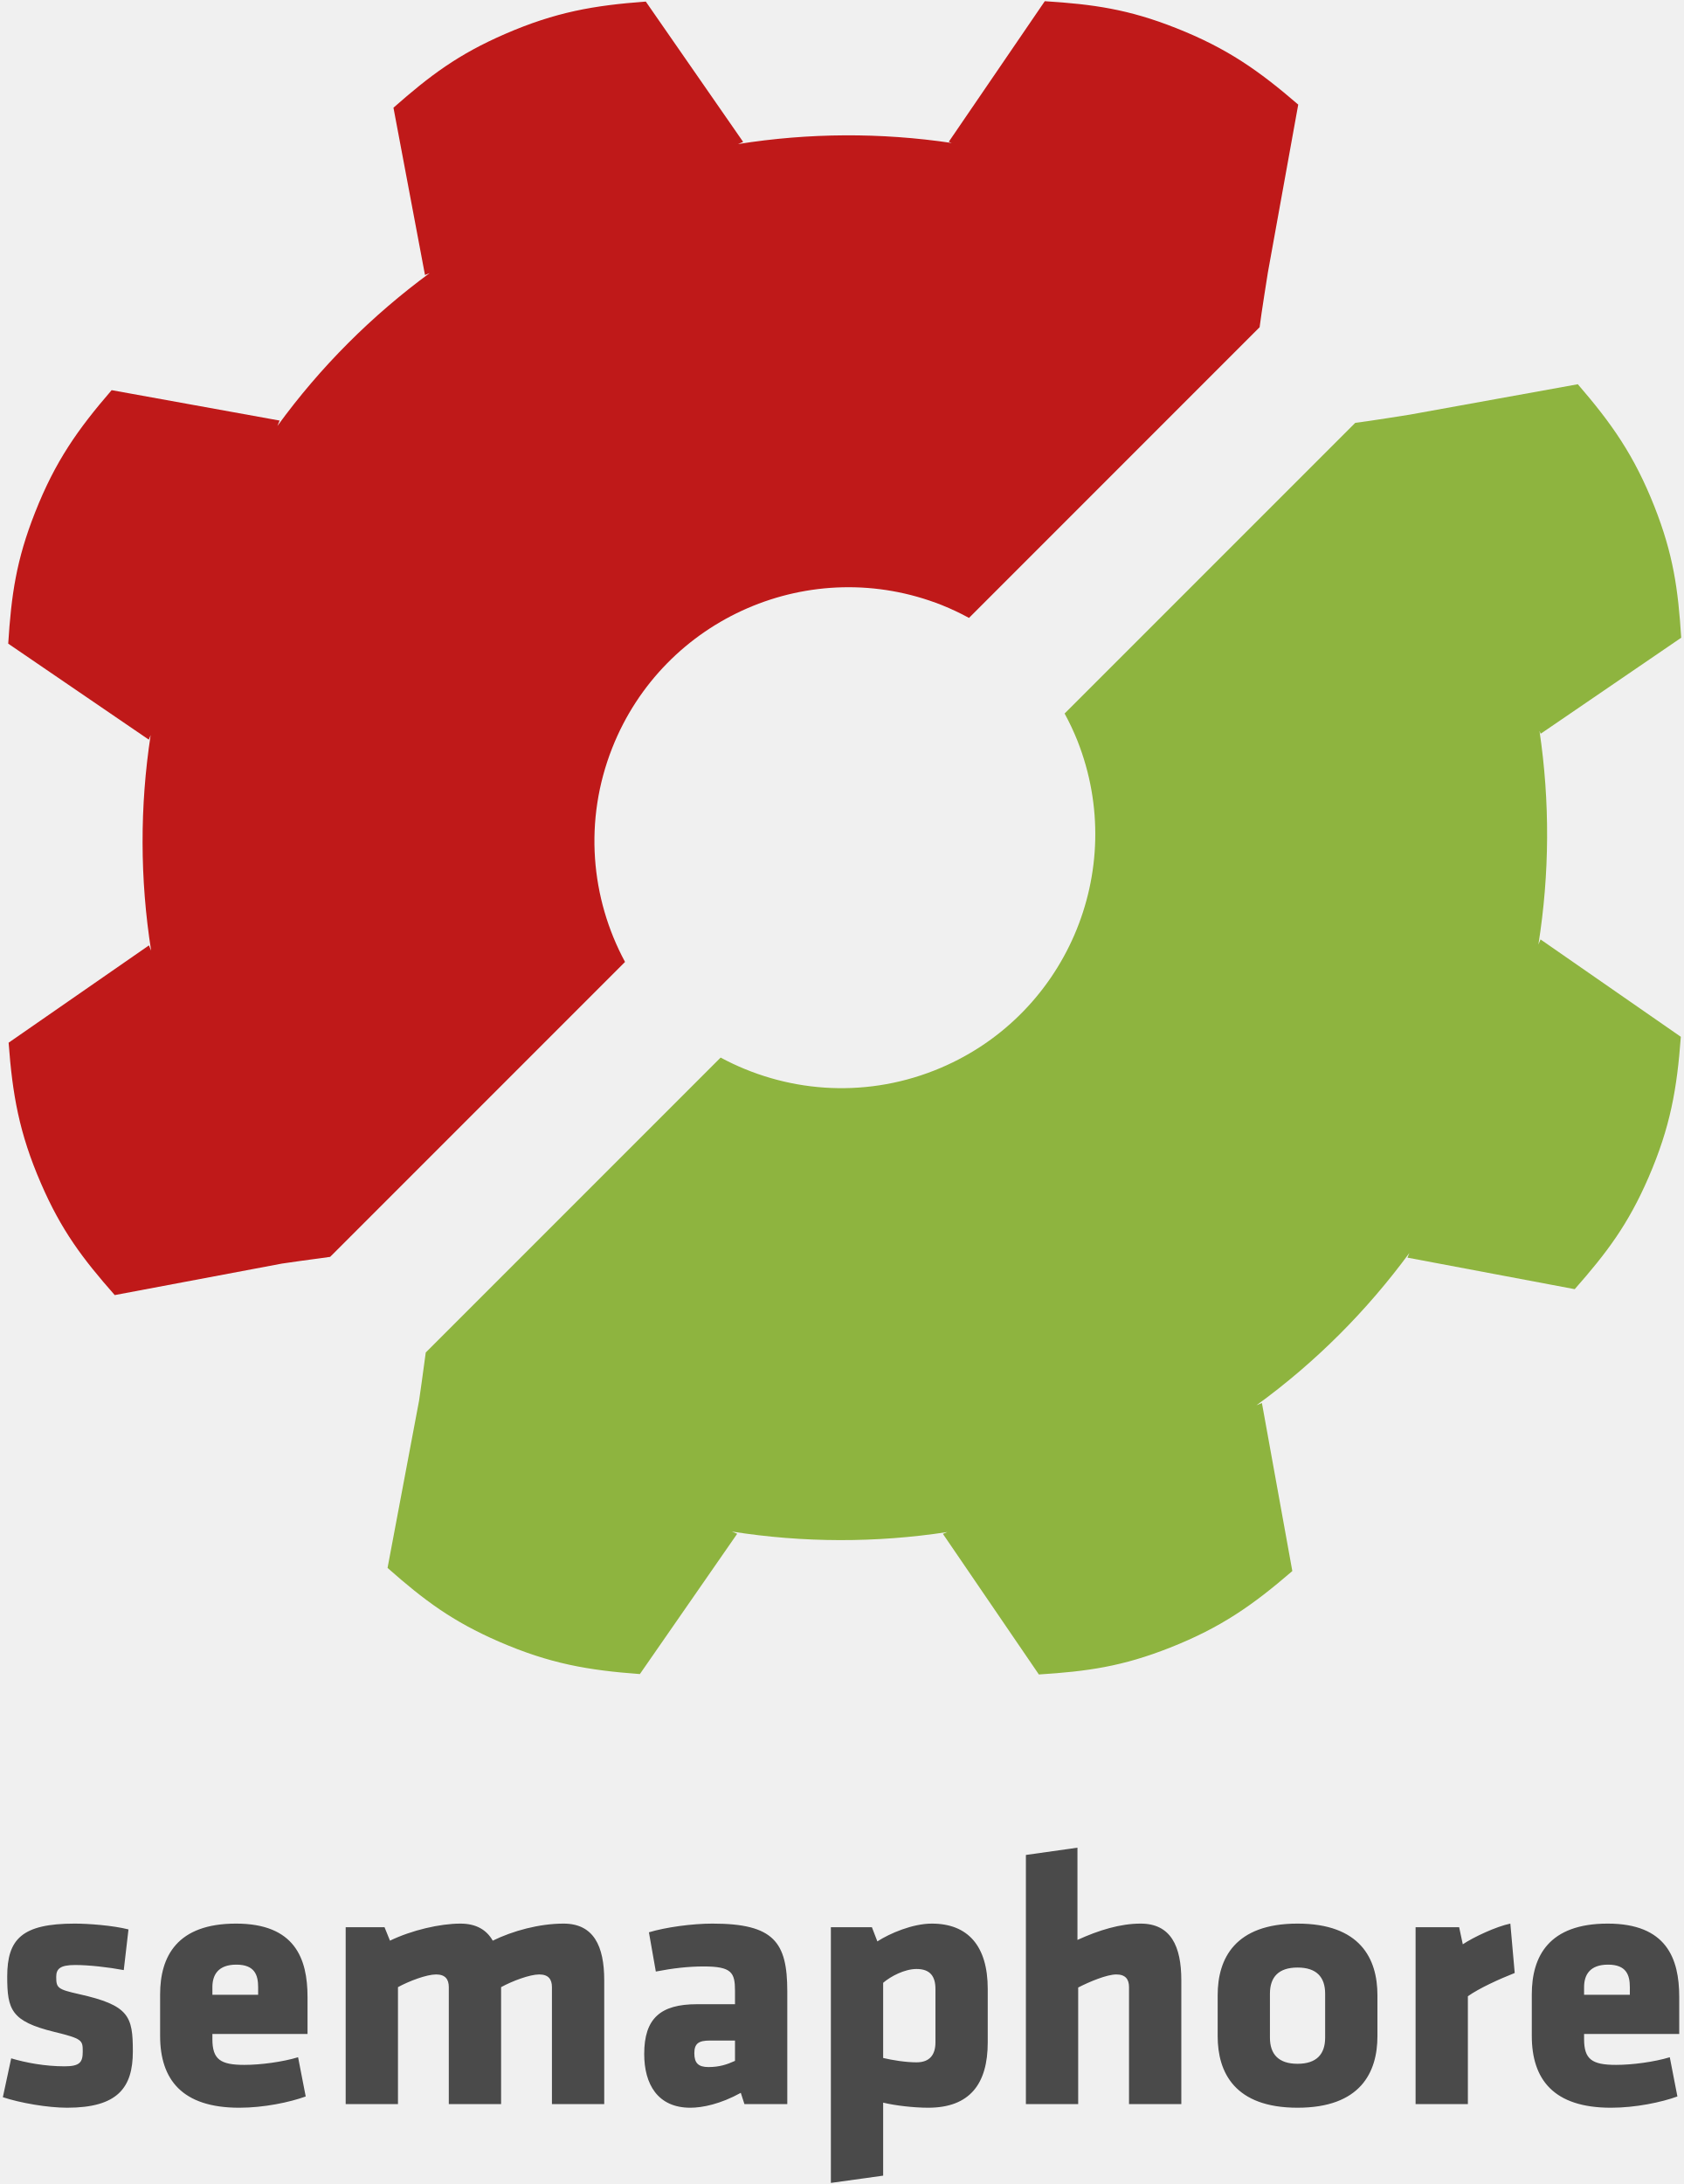
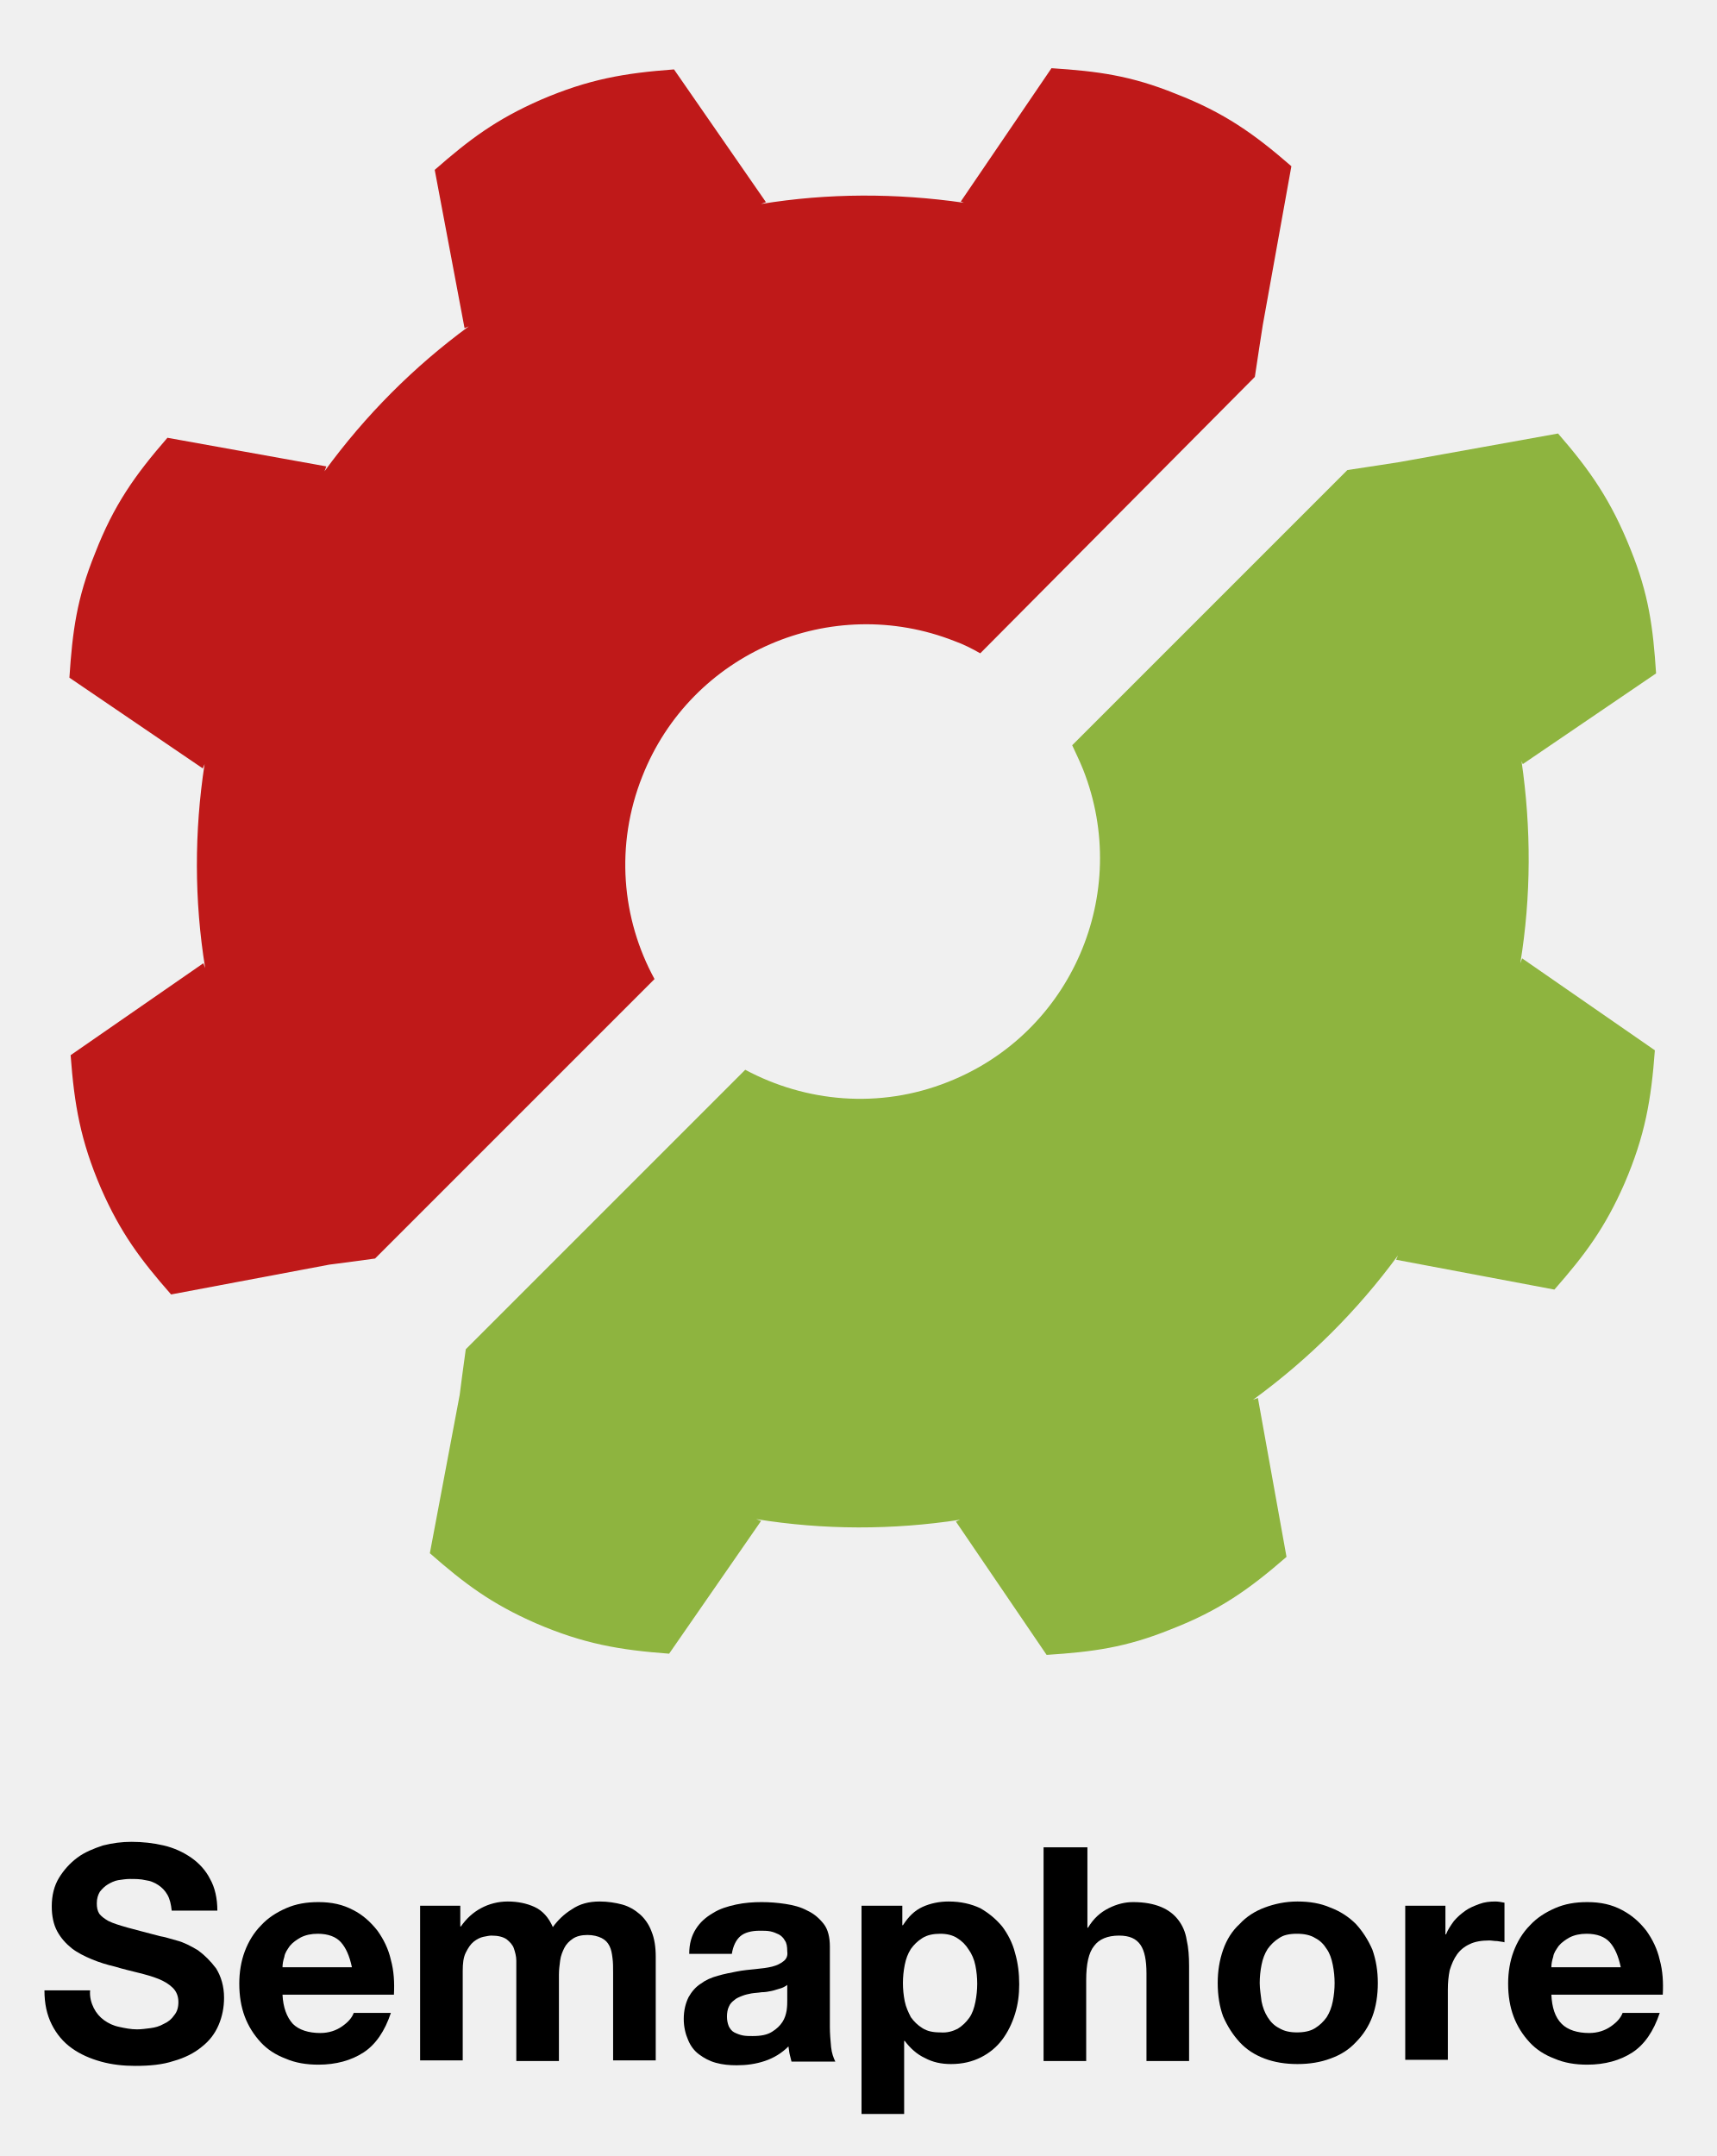
- <svg xmlns="http://www.w3.org/2000/svg" width="1928" height="2500" viewBox="0 0 256 332" preserveAspectRatio="xMinYMin meet">
-   <g fill="#4A4A4A">
-     <path d="M10.205 320.405c-2.926 0-7.122-.717-9.772-1.6l1.27-5.907c2.21.662 5.133 1.213 8.115 1.213 2.375 0 2.762-.661 2.762-2.264 0-1.71-.057-1.93-4.363-2.98-6.514-1.6-7.12-3.367-7.12-8.392 0-5.687 2.207-8.06 10.268-8.06 2.042 0 5.796.276 8.17.884l-.718 6.183c-2.373-.442-5.3-.773-7.398-.773-2.318 0-2.871.606-2.871 1.821 0 1.658.222 1.878 3.423 2.596 7.676 1.71 8.227 3.368 8.227 8.721 0 5.522-2.319 8.558-9.993 8.558M39.248 302.076c0-1.876-.55-3.422-3.313-3.422-2.759 0-3.643 1.546-3.643 3.422v1.16h6.956v-1.16zm-6.956 7.122v.774c0 3.09 1.215 3.92 4.859 3.92 2.484 0 5.796-.443 8.17-1.161l1.16 5.962c-2.428.884-6.35 1.713-10.102 1.713-8.723 0-12.035-4.307-12.035-10.93v-6.295c0-5.799 2.594-10.766 11.536-10.766 8.945 0 10.877 5.3 10.877 11.153v5.63H32.292zM68.237 319.854v-17.779c0-1.214-.552-1.93-1.932-1.93-1.435 0-4.085.992-5.797 1.93v17.779h-7.95v-26.886h5.908l.827 2.042c3.313-1.603 7.62-2.594 10.712-2.594 2.374 0 3.975.937 4.913 2.594 3.037-1.492 7.067-2.594 10.766-2.594 4.582 0 6.184 3.423 6.184 8.61v18.828h-7.95v-17.779c0-1.214-.552-1.93-1.933-1.93-1.436 0-4.085.992-5.797 1.93v17.779h-7.95zM111.75 310.193h-3.809c-1.713 0-2.374.442-2.374 1.93 0 1.492.607 2.1 2.153 2.1 1.655 0 2.815-.388 4.03-.94v-3.09zm1.434 9.66l-.552-1.712c-3.092 1.713-5.853 2.265-7.673 2.265-4.97 0-7.012-3.59-7.012-8.172 0-5.41 2.483-7.564 8.005-7.564h5.798v-2.042c0-2.76-.496-3.699-4.75-3.699-2.372 0-4.747.278-7.287.774l-1.05-5.964c2.54-.771 6.57-1.324 9.665-1.324 9.328 0 11.372 2.815 11.372 10.27v17.169h-6.516zM134.277 312.843c1.382.33 3.424.662 5.08.662 2.098 0 2.87-1.271 2.87-3.036v-8.116c0-1.878-.772-3.038-2.87-3.038-1.82 0-3.918 1.104-5.08 2.098v11.43zm15.901-2.374c0 6.347-2.761 9.936-9.054 9.936-2.209 0-5.026-.331-6.847-.773v11.098l-7.95 1.105v-38.867h6.239l.83 2.152c1.876-1.214 5.354-2.704 8.28-2.704 5.466 0 8.502 3.367 8.502 9.937v8.116zM171.658 319.854v-17.779c0-1.214-.552-1.93-1.933-1.93-1.434 0-4.083 1.103-5.796 1.986v17.723h-7.95V281.98l7.84-1.106v14.023c3.257-1.49 6.514-2.482 9.605-2.482 4.583 0 6.186 3.423 6.186 8.61v18.828h-7.952zM201.477 309.75v-6.68c0-2.54-1.325-3.975-4.195-3.975-2.871 0-4.198 1.435-4.198 3.975v6.68c0 2.54 1.327 3.976 4.198 3.976 2.87 0 4.195-1.436 4.195-3.976m-16.34-.22v-6.238c0-5.523 2.592-10.877 12.145-10.877 9.551 0 12.145 5.354 12.145 10.877v6.238c0 5.52-2.594 10.875-12.145 10.875-9.553 0-12.146-5.356-12.146-10.875M223.178 303.457v16.396h-7.95v-26.885h6.625l.552 2.594c1.653-1.105 5.08-2.705 7.23-3.147l.664 7.508c-2.375.937-5.41 2.32-7.121 3.534M247.803 302.076c0-1.876-.551-3.422-3.312-3.422-2.76 0-3.644 1.546-3.644 3.422v1.16h6.956v-1.16zm-6.956 7.122v.774c0 3.09 1.215 3.92 4.856 3.92 2.485 0 5.8-.443 8.174-1.161l1.158 5.962c-2.427.884-6.347 1.713-10.104 1.713-8.723 0-12.034-4.307-12.034-10.93v-6.295c0-5.799 2.594-10.766 11.538-10.766 8.946 0 10.878 5.3 10.878 11.153v5.63h-14.466z" />
+ <svg xmlns="http://www.w3.org/2000/svg" version="1.1" id="Layer_1" x="0px" y="0px" viewBox="0 0 282 354.1" style="enable-background:new 0 0 282 354.1;" xml:space="preserve">
+   <style type="text/css">
+ 	.st0{fill:#0B5565;}
+ 	.st1{fill:#27AAE0;}
+ 	.st2{fill:#375C92;}
+ 	.st3{fill:#8DC53E;}
+ 	.st4{fill:#34A474;}
+ 	.st5{enable-background:new    ;}
+ 	.st6{fill:#003399;}
+ 	.st7{fill:#0088D1;}
+ 	.st8{fill:#4299D0;}
+ 	.st9{fill:#252728;}
+ 	.st10{fill:none;}
+ 	.st11{fill:#E95028;}
+ 	.st12{fill:#FB6D26;}
+ 	.st13{fill:#FBA226;}
+ 	.st14{fill:#E14329;}
+ 	.st15{fill:#BC5A34;}
+ 	.st16{fill:#FFFFFF;}
+ 	.st17{fill:#8EB43F;}
+ 	.st18{fill:#BF1919;}
+ </style>
+   <g>
+     <path class="st17" d="M177.9,126.4c8,20.3-1.9,43.3-22.2,51.3c-11.3,4.5-23.4,3.3-33.3-2l-45.9,45.9c-0.3,2-1,7.5-1,7.5l-4.9,26   c5.7,5,10.1,8.3,17.4,11.5c7.9,3.4,13.8,4.4,21.9,5l15.1-21.8l-0.8-0.3c11.1,1.8,22.4,1.8,33.5,0.1l-0.7,0.3l14.9,21.9   c7.6-0.5,13-1.2,20.4-4.2c8-3.1,12.9-6.6,19-11.9l-4.7-26.1l-0.8,0.3c9.2-6.7,17.2-14.7,23.8-23.7l-0.3,0.7l26,4.9   c5-5.7,8.3-10.1,11.5-17.4c3.4-7.9,4.4-13.8,5-21.9l-21.8-15.1l-0.3,0.8c1.8-11,1.8-22.2,0.2-33.2l0.2,0.5l21.9-14.9   c-0.5-7.6-1.2-13-4.2-20.4c-3.2-8-6.6-12.9-11.9-19l-26.1,4.7c0,0-6.4,1-8.5,1.3l-45.2,45.2C176.6,123.5,177.3,124.9,177.9,126.4" />
  </g>
-   <path d="M163.813 112.6c7.845 19.832-1.874 42.267-21.707 50.11-11.032 4.36-22.858 3.273-32.54-1.943L64.732 205.6c-.245 1.989-1.016 7.32-1.016 7.32l-4.792 25.43c5.558 4.897 9.828 8.12 16.994 11.224 7.675 3.323 13.472 4.328 21.37 4.909l14.797-21.33-.8-.334a106.718 106.718 0 0 0 32.757.073l-.68.28 14.59 21.372c7.386-.467 12.692-1.21 19.953-4.081 7.774-3.074 12.586-6.469 18.582-11.64l-4.623-25.543-.822.336c9.025-6.55 16.811-14.401 23.246-23.153l-.297.716 25.432 4.793c4.897-5.56 8.12-9.83 11.225-16.99 3.322-7.677 4.326-13.478 4.908-21.375l-21.33-14.8-.326.778a106.911 106.911 0 0 0 .167-32.484l.178.44 21.369-14.598c-.468-7.387-1.21-12.687-4.076-19.948-3.08-7.782-6.47-12.588-11.644-18.586l-25.54 4.621s-6.265 1.006-8.3 1.25l-44.19 44.186a38.51 38.51 0 0 1 1.95 4.134" fill="#8EB43F" />
-   <path d="M143.197 91.984c-19.833-7.845-42.268 1.873-50.11 21.708-4.36 11.028-3.278 22.854 1.943 32.536l-44.836 44.835c-1.988.247-7.32 1.019-7.32 1.019l-25.43 4.79c-4.895-5.557-8.122-9.829-11.22-16.991-3.325-7.676-4.326-13.474-4.913-21.376l21.332-14.79.336.799a106.73 106.73 0 0 1-.075-32.759l-.28.683L1.25 97.844c.47-7.387 1.211-12.69 4.085-19.95 3.07-7.778 6.465-12.588 11.639-18.585l25.54 4.624-.337.822c6.556-9.023 14.404-16.81 23.157-23.248l-.718.297-4.794-25.431c5.562-4.896 9.834-8.118 16.995-11.22C84.49 1.827 90.29.823 98.189.24l14.801 21.334-.779.326a106.745 106.745 0 0 1 32.486-.167l-.443-.18L158.852.182c7.388.47 12.692 1.211 19.949 4.081 7.78 3.074 12.59 6.469 18.584 11.637l-4.619 25.546s-1.004 6.263-1.254 8.298l-44.184 44.188a38.66 38.66 0 0 0-4.131-1.948" fill="#BF1919" />
+   <g>
+     <path class="st18" d="M156.8,105.3c-20.3-8-43.3,1.9-51.3,22.2c-4.5,11.3-3.4,23.4,2,33.3l-45.9,45.9c-2,0.3-7.5,1-7.5,1l-26,4.9   c-5-5.7-8.3-10.1-11.5-17.4c-3.4-7.9-4.4-13.8-5-21.9l21.8-15.1l0.3,0.8c-1.8-11.1-1.8-22.4-0.1-33.5l-0.3,0.7l-21.9-14.9   c0.5-7.6,1.2-13,4.2-20.4c3.1-8,6.6-12.9,11.9-19l26.1,4.7l-0.3,0.8c6.7-9.2,14.7-17.2,23.7-23.8l-0.7,0.3l-4.9-26   c5.7-5,10.1-8.3,17.4-11.5c7.9-3.4,13.8-4.4,21.9-5l15.1,21.8l-0.8,0.3c11-1.8,22.2-1.8,33.3-0.2l-0.5-0.2l14.9-21.9   c7.6,0.5,13,1.2,20.4,4.2c8,3.1,12.9,6.6,19,11.9l-4.7,26.1c0,0-1,6.4-1.3,8.5L161,107.3C159.6,106.5,158.2,105.8,156.8,105.3" />
+   </g>
+   <g>
+     <path d="M15.4,329.8c0.4,0.8,1,1.5,1.7,2c0.7,0.5,1.5,0.9,2.5,1.1c0.9,0.2,1.9,0.4,2.9,0.4c0.7,0,1.4-0.1,2.2-0.2   c0.8-0.1,1.5-0.3,2.2-0.7c0.7-0.3,1.3-0.8,1.7-1.4c0.5-0.6,0.7-1.3,0.7-2.2c0-0.9-0.3-1.7-0.9-2.3c-0.6-0.6-1.4-1.1-2.4-1.5   s-2.1-0.7-3.3-1c-1.2-0.3-2.5-0.6-3.8-1c-1.3-0.3-2.6-0.7-3.8-1.2c-1.2-0.5-2.4-1.1-3.3-1.8c-1-0.8-1.8-1.7-2.4-2.8   c-0.6-1.1-0.9-2.5-0.9-4.1c0-1.8,0.4-3.4,1.2-4.7c0.8-1.3,1.8-2.4,3-3.3c1.2-0.9,2.7-1.5,4.2-2c1.6-0.4,3.1-0.6,4.7-0.6   c1.8,0,3.6,0.2,5.3,0.6c1.7,0.4,3.2,1.1,4.5,2c1.3,0.9,2.4,2.1,3.1,3.5c0.8,1.4,1.2,3.2,1.2,5.2h-7.5c-0.1-1-0.3-1.9-0.7-2.6   c-0.4-0.7-0.9-1.2-1.5-1.6c-0.6-0.4-1.3-0.7-2.1-0.8c-0.8-0.2-1.7-0.2-2.6-0.2c-0.6,0-1.2,0.1-1.9,0.2c-0.6,0.1-1.2,0.4-1.7,0.7   c-0.5,0.3-0.9,0.7-1.3,1.2c-0.3,0.5-0.5,1.1-0.5,1.9c0,0.7,0.1,1.2,0.4,1.7c0.3,0.4,0.8,0.8,1.5,1.2c0.8,0.4,1.8,0.7,3.2,1.1   c1.4,0.4,3.1,0.8,5.3,1.4c0.7,0.1,1.6,0.4,2.7,0.7c1.2,0.3,2.3,0.9,3.5,1.6c1.1,0.8,2.1,1.8,3,3c0.8,1.3,1.3,2.9,1.3,4.8   c0,1.6-0.3,3.1-0.9,4.5c-0.6,1.4-1.5,2.6-2.8,3.6c-1.2,1-2.8,1.8-4.6,2.3c-1.8,0.6-3.9,0.8-6.3,0.8c-1.9,0-3.8-0.2-5.6-0.7   c-1.8-0.5-3.4-1.2-4.8-2.2c-1.4-1-2.5-2.3-3.3-3.9c-0.8-1.6-1.2-3.4-1.2-5.6h7.5C14.7,328,15,329,15.4,329.8z" />
+     <path d="M48.1,332.4c1,1,2.6,1.5,4.5,1.5c1.4,0,2.6-0.4,3.6-1.1c1-0.7,1.6-1.4,1.9-2.2h6.1c-1,3-2.5,5.2-4.5,6.5   c-2,1.3-4.5,2-7.4,2c-2,0-3.8-0.3-5.4-1c-1.6-0.6-3-1.5-4.1-2.7c-1.1-1.2-2-2.6-2.6-4.2c-0.6-1.6-0.9-3.4-0.9-5.4   c0-1.9,0.3-3.7,0.9-5.3c0.6-1.6,1.5-3.1,2.7-4.3c1.1-1.2,2.5-2.1,4.1-2.8c1.6-0.7,3.3-1,5.3-1c2.2,0,4,0.4,5.7,1.3   c1.6,0.8,2.9,2,4,3.4c1,1.4,1.8,3,2.2,4.8c0.5,1.8,0.6,3.7,0.5,5.7H46.4C46.5,329.7,47.1,331.3,48.1,332.4z M56,319   c-0.8-0.9-2.1-1.4-3.8-1.4c-1.1,0-2,0.2-2.8,0.6c-0.7,0.4-1.3,0.8-1.8,1.4c-0.4,0.6-0.8,1.1-0.9,1.8c-0.2,0.6-0.3,1.2-0.3,1.7h11.4   C57.4,321.2,56.8,319.9,56,319z" />
+     <path d="M75.6,313v3.4h0.1c0.9-1.3,2-2.3,3.3-3c1.3-0.7,2.8-1.1,4.4-1.1c1.6,0,3.1,0.3,4.4,0.9c1.3,0.6,2.3,1.7,3,3.3   c0.8-1.1,1.8-2.1,3.1-2.9c1.3-0.9,2.8-1.3,4.6-1.3c1.3,0,2.6,0.2,3.7,0.5c1.1,0.3,2.1,0.9,2.9,1.6c0.8,0.7,1.5,1.7,1.9,2.8   c0.5,1.2,0.7,2.6,0.7,4.2v17h-7V324c0-0.9,0-1.7-0.1-2.4c-0.1-0.8-0.2-1.4-0.5-2s-0.7-1-1.3-1.3c-0.6-0.3-1.4-0.5-2.3-0.5   c-1,0-1.8,0.2-2.4,0.6c-0.6,0.4-1.1,0.9-1.4,1.5c-0.3,0.6-0.6,1.3-0.7,2.1c-0.1,0.8-0.2,1.5-0.2,2.3v14.2h-7v-14.3   c0-0.8,0-1.5,0-2.2s-0.2-1.4-0.4-2c-0.2-0.6-0.7-1.1-1.2-1.5c-0.6-0.4-1.4-0.6-2.5-0.6c-0.3,0-0.8,0.1-1.3,0.2s-1.1,0.4-1.6,0.8   c-0.5,0.4-0.9,1-1.3,1.8c-0.4,0.8-0.5,1.8-0.5,3v14.7h-7V313H75.6z" />
+     <path d="M114.3,316.8c0.7-1.1,1.6-1.9,2.8-2.6c1.1-0.7,2.4-1.1,3.8-1.4c1.4-0.3,2.8-0.4,4.2-0.4c1.3,0,2.6,0.1,3.9,0.3   c1.3,0.2,2.5,0.5,3.6,1.1c1.1,0.5,2,1.3,2.7,2.2c0.7,0.9,1,2.2,1,3.7v13.2c0,1.1,0.1,2.2,0.2,3.3c0.1,1,0.4,1.8,0.7,2.4H130   c-0.1-0.4-0.2-0.8-0.3-1.2c-0.1-0.4-0.1-0.8-0.2-1.3c-1.1,1.1-2.4,1.9-3.9,2.4c-1.5,0.5-3,0.7-4.6,0.7c-1.2,0-2.3-0.1-3.4-0.4   s-2-0.8-2.8-1.4c-0.8-0.6-1.4-1.4-1.8-2.4c-0.4-0.9-0.7-2.1-0.7-3.4c0-1.4,0.3-2.6,0.8-3.6c0.5-0.9,1.2-1.7,2-2.2   c0.8-0.6,1.7-1,2.8-1.3c1-0.3,2.1-0.5,3.1-0.7c1-0.2,2.1-0.3,3.1-0.4c1-0.1,1.9-0.2,2.7-0.4c0.8-0.2,1.4-0.5,1.9-0.9   c0.5-0.4,0.7-0.9,0.6-1.6c0-0.8-0.1-1.4-0.4-1.8c-0.2-0.4-0.6-0.8-1-1c-0.4-0.2-0.9-0.4-1.4-0.5c-0.5-0.1-1.1-0.1-1.7-0.1   c-1.4,0-2.5,0.3-3.2,0.9s-1.2,1.6-1.4,2.9h-7C113.2,319.2,113.6,317.9,114.3,316.8z M128.1,326.6c-0.4,0.1-0.9,0.3-1.4,0.4   c-0.5,0.1-1,0.2-1.6,0.2c-0.6,0.1-1.1,0.1-1.7,0.2c-0.5,0.1-1,0.2-1.5,0.4c-0.5,0.2-1,0.4-1.3,0.7c-0.4,0.3-0.7,0.6-0.9,1.1   c-0.2,0.4-0.3,1-0.3,1.6c0,0.6,0.1,1.1,0.3,1.6c0.2,0.4,0.5,0.8,0.9,1c0.4,0.2,0.9,0.4,1.4,0.5s1.1,0.1,1.6,0.1   c1.4,0,2.4-0.2,3.2-0.7c0.8-0.5,1.3-1,1.7-1.6c0.4-0.6,0.6-1.3,0.7-1.9c0.1-0.7,0.1-1.2,0.1-1.6V326   C128.9,326.3,128.5,326.5,128.1,326.6z" />
+     <path d="M148.2,313v3.2h0.1c0.9-1.4,1.9-2.4,3.2-3c1.3-0.6,2.8-0.9,4.3-0.9c2,0,3.7,0.4,5.2,1.1c1.4,0.8,2.6,1.8,3.6,3   c0.9,1.2,1.7,2.7,2.1,4.3c0.5,1.7,0.7,3.4,0.7,5.2c0,1.7-0.2,3.3-0.7,4.9c-0.5,1.6-1.2,3-2.1,4.2c-0.9,1.2-2.1,2.2-3.5,2.9   c-1.4,0.7-3,1.1-4.9,1.1c-1.6,0-3-0.3-4.3-1c-1.3-0.6-2.4-1.6-3.3-2.8h-0.1v12h-7V313H148.2z M157.3,333.2c0.8-0.5,1.4-1.1,1.9-1.8   c0.5-0.7,0.8-1.6,1-2.6s0.3-2,0.3-3c0-1-0.1-2-0.3-3c-0.2-1-0.6-1.9-1.1-2.6c-0.5-0.8-1.1-1.4-1.9-1.9c-0.8-0.5-1.7-0.7-2.8-0.7   c-1.1,0-2.1,0.2-2.9,0.7c-0.8,0.5-1.4,1.1-1.9,1.8c-0.5,0.8-0.8,1.6-1,2.6c-0.2,1-0.3,2-0.3,3c0,1,0.1,2,0.3,3s0.6,1.8,1,2.6   c0.5,0.7,1.1,1.3,1.9,1.8c0.8,0.5,1.7,0.7,2.9,0.7C155.6,333.9,156.5,333.6,157.3,333.2z" />
+     <path d="M178.6,303.4v13.2h0.1c0.9-1.5,2-2.5,3.4-3.2c1.4-0.7,2.7-1,4-1c1.9,0,3.4,0.3,4.6,0.8c1.2,0.5,2.1,1.2,2.8,2.1   c0.7,0.9,1.2,2,1.4,3.3c0.3,1.3,0.4,2.7,0.4,4.3v15.6h-7v-14.4c0-2.1-0.3-3.7-1-4.7s-1.8-1.5-3.5-1.5c-1.9,0-3.3,0.6-4.1,1.7   c-0.9,1.1-1.3,3-1.3,5.6v13.3h-7v-35.1H178.6z" />
+     <path d="M200.9,320.2c0.6-1.7,1.5-3.1,2.7-4.2c1.1-1.2,2.5-2.1,4.1-2.7c1.6-0.6,3.4-1,5.4-1c2,0,3.8,0.3,5.4,1   c1.6,0.6,3,1.5,4.2,2.7c1.1,1.2,2,2.6,2.7,4.2c0.6,1.7,0.9,3.5,0.9,5.5c0,2-0.3,3.9-0.9,5.5c-0.6,1.6-1.5,3-2.7,4.2   c-1.1,1.2-2.5,2.1-4.2,2.7c-1.6,0.6-3.4,0.9-5.4,0.9c-2,0-3.8-0.3-5.4-0.9c-1.6-0.6-3-1.5-4.1-2.7c-1.1-1.2-2-2.6-2.7-4.2   c-0.6-1.6-0.9-3.5-0.9-5.5C200,323.7,200.3,321.9,200.9,320.2z M207.2,328.7c0.2,1,0.5,1.8,1,2.6c0.5,0.8,1.1,1.4,1.9,1.8   c0.8,0.5,1.8,0.7,2.9,0.7c1.2,0,2.2-0.2,3-0.7c0.8-0.5,1.4-1.1,1.9-1.8c0.5-0.8,0.8-1.6,1-2.6c0.2-1,0.3-2,0.3-3s-0.1-2-0.3-3   c-0.2-1-0.5-1.9-1-2.6c-0.5-0.8-1.1-1.4-1.9-1.8c-0.8-0.5-1.8-0.7-3-0.7c-1.2,0-2.2,0.2-2.9,0.7c-0.8,0.5-1.4,1.1-1.9,1.8   c-0.5,0.8-0.8,1.6-1,2.6c-0.2,1-0.3,2-0.3,3S207.1,327.8,207.2,328.7z" />
+     <path d="M237.4,313v4.7h0.1c0.3-0.8,0.8-1.5,1.3-2.2c0.6-0.7,1.2-1.2,1.9-1.7c0.7-0.5,1.5-0.8,2.3-1.1c0.8-0.3,1.7-0.4,2.6-0.4   c0.5,0,1,0.1,1.5,0.2v6.5c-0.3-0.1-0.7-0.1-1.2-0.2c-0.5,0-0.9-0.1-1.3-0.1c-1.3,0-2.4,0.2-3.2,0.6c-0.9,0.4-1.6,1-2.1,1.7   s-0.9,1.6-1.2,2.6c-0.2,1-0.3,2-0.3,3.2v11.5h-7V313H237.4z" />
+     <path d="M256.5,332.4c1,1,2.6,1.5,4.5,1.5c1.4,0,2.6-0.4,3.6-1.1c1-0.7,1.6-1.4,1.9-2.2h6.1c-1,3-2.5,5.2-4.5,6.5   c-2,1.3-4.5,2-7.4,2c-2,0-3.8-0.3-5.4-1c-1.6-0.6-3-1.5-4.1-2.7c-1.1-1.2-2-2.6-2.6-4.2c-0.6-1.6-0.9-3.4-0.9-5.4   c0-1.9,0.3-3.7,0.9-5.3c0.6-1.6,1.5-3.1,2.7-4.3c1.1-1.2,2.5-2.1,4.1-2.8c1.6-0.7,3.3-1,5.3-1c2.2,0,4,0.4,5.7,1.3s2.9,2,4,3.4   c1,1.4,1.8,3,2.2,4.8c0.5,1.8,0.6,3.7,0.5,5.7h-18.3C254.9,329.7,255.4,331.3,256.5,332.4z M264.4,319c-0.8-0.9-2.1-1.4-3.8-1.4   c-1.1,0-2,0.2-2.8,0.6c-0.7,0.4-1.3,0.8-1.8,1.4c-0.4,0.6-0.8,1.1-0.9,1.8c-0.2,0.6-0.3,1.2-0.3,1.7h11.4   C265.8,321.2,265.2,319.9,264.4,319z" />
+   </g>
</svg>
